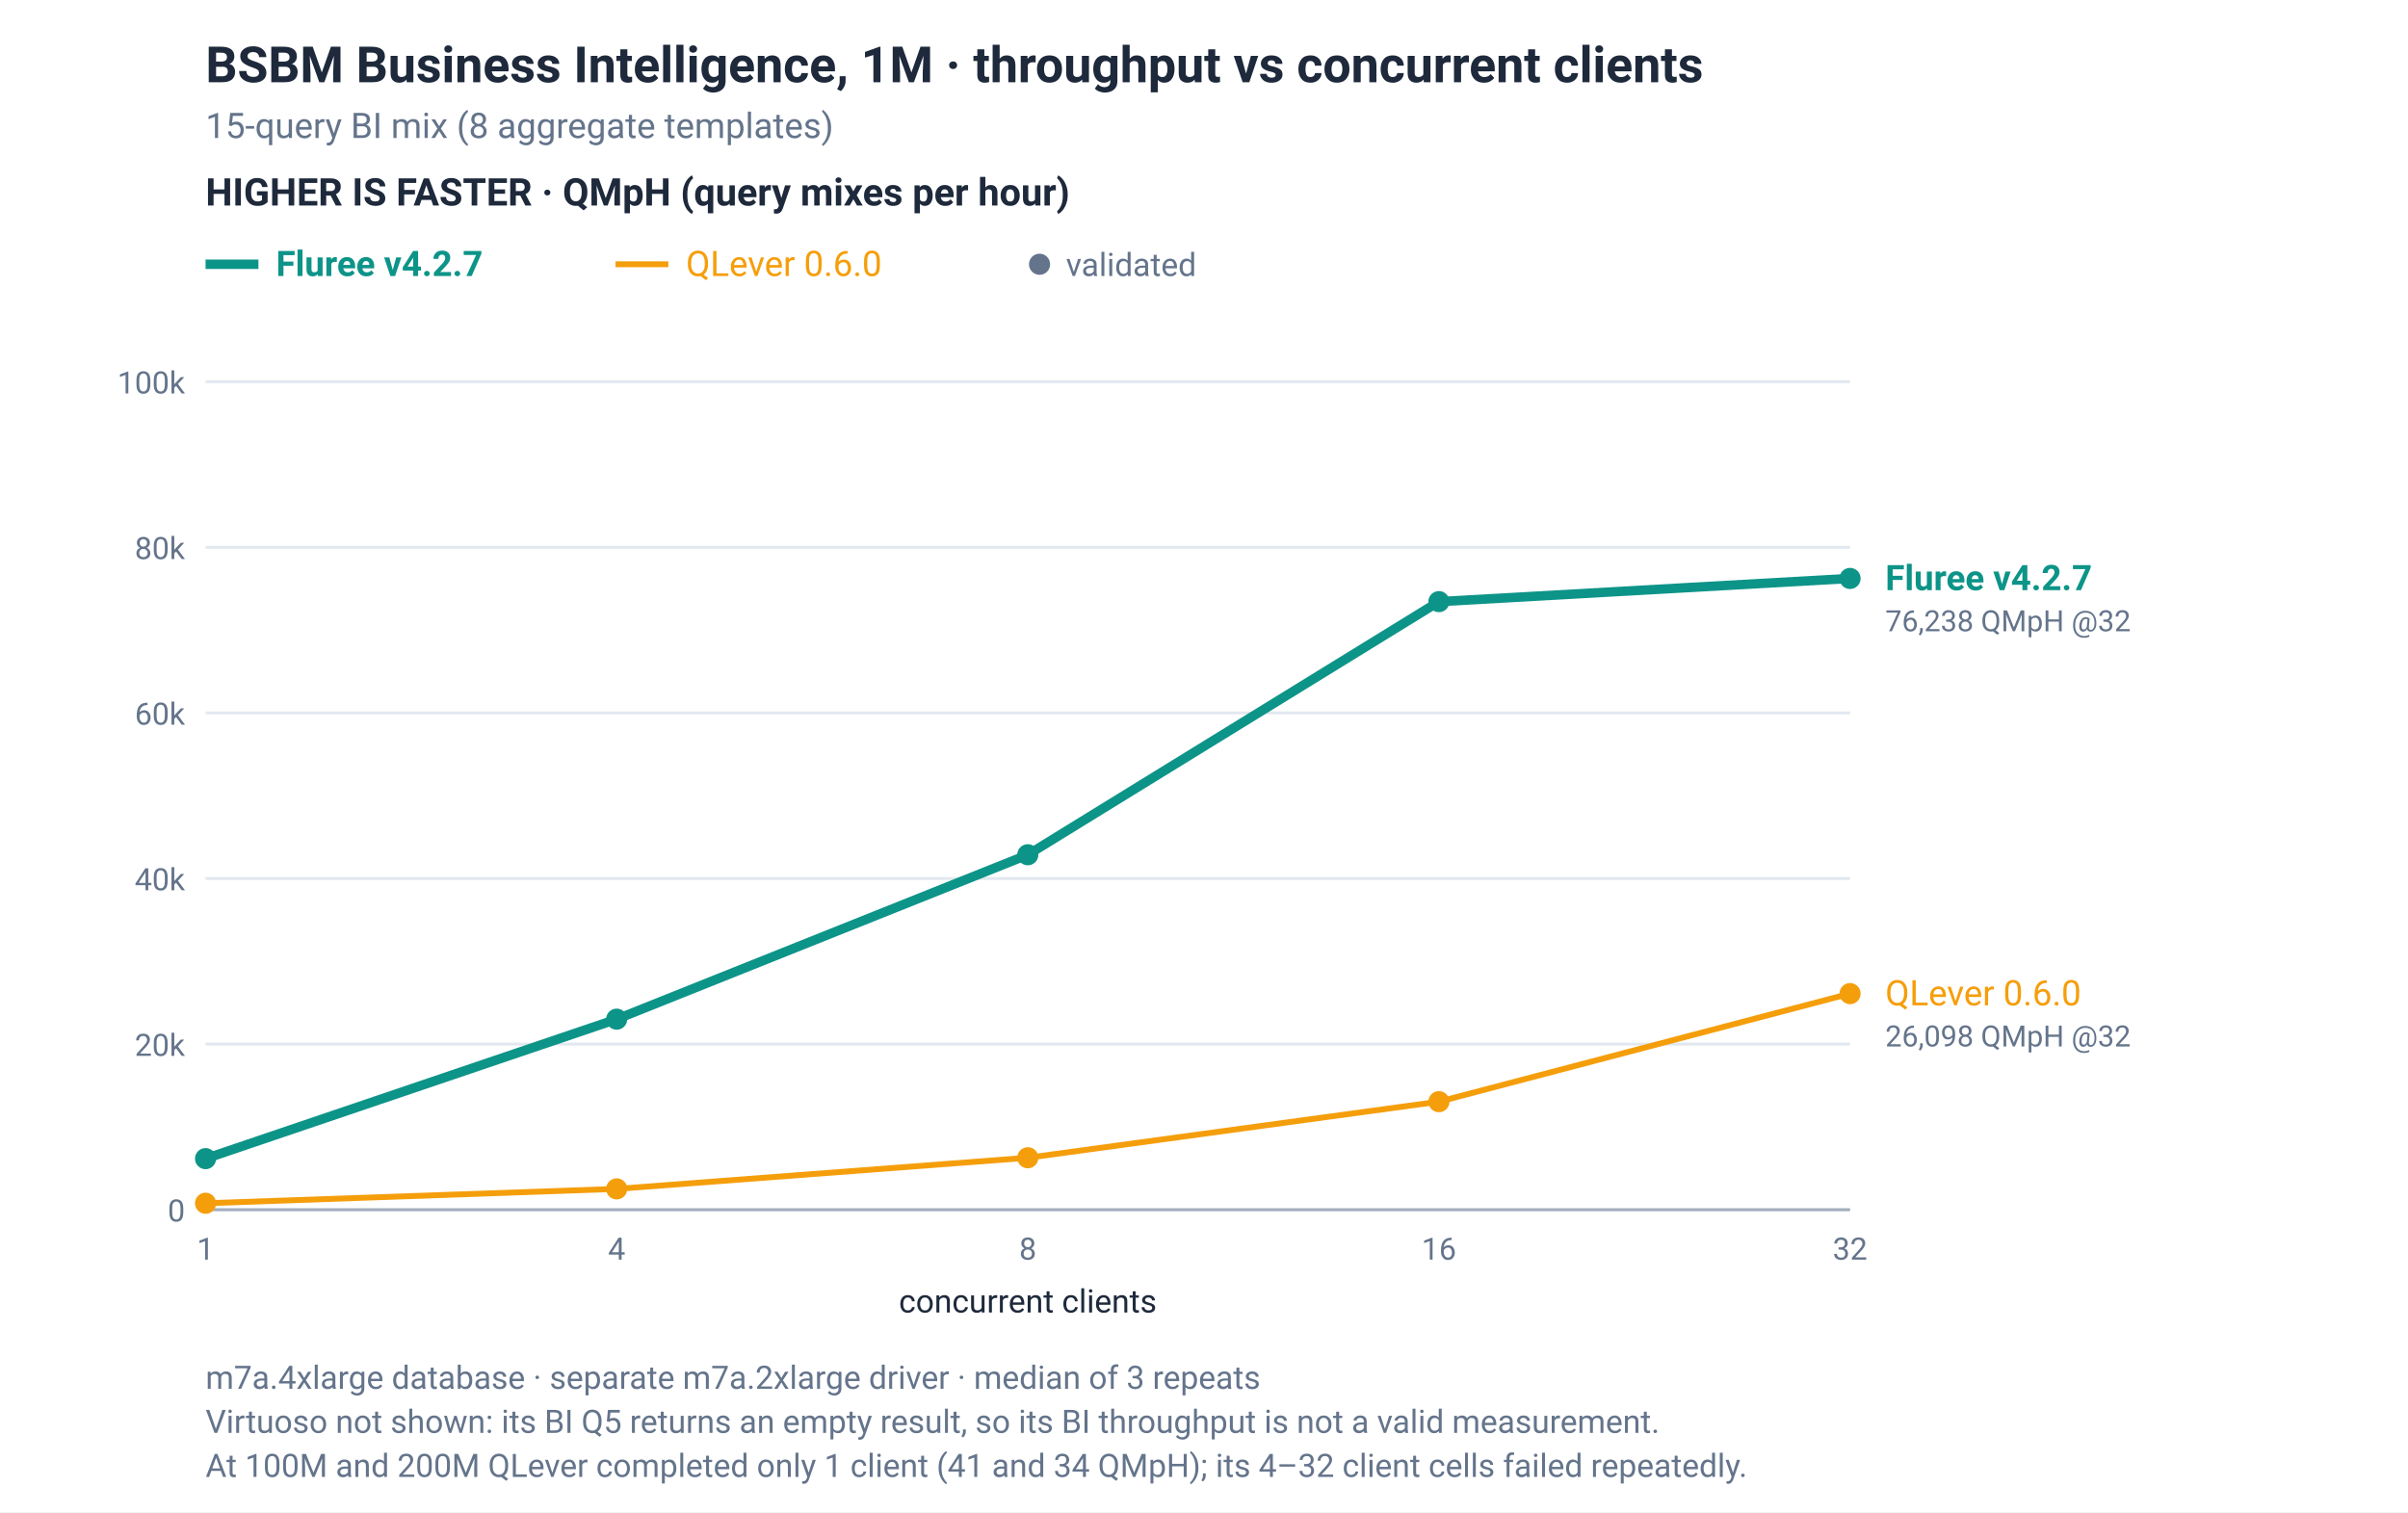
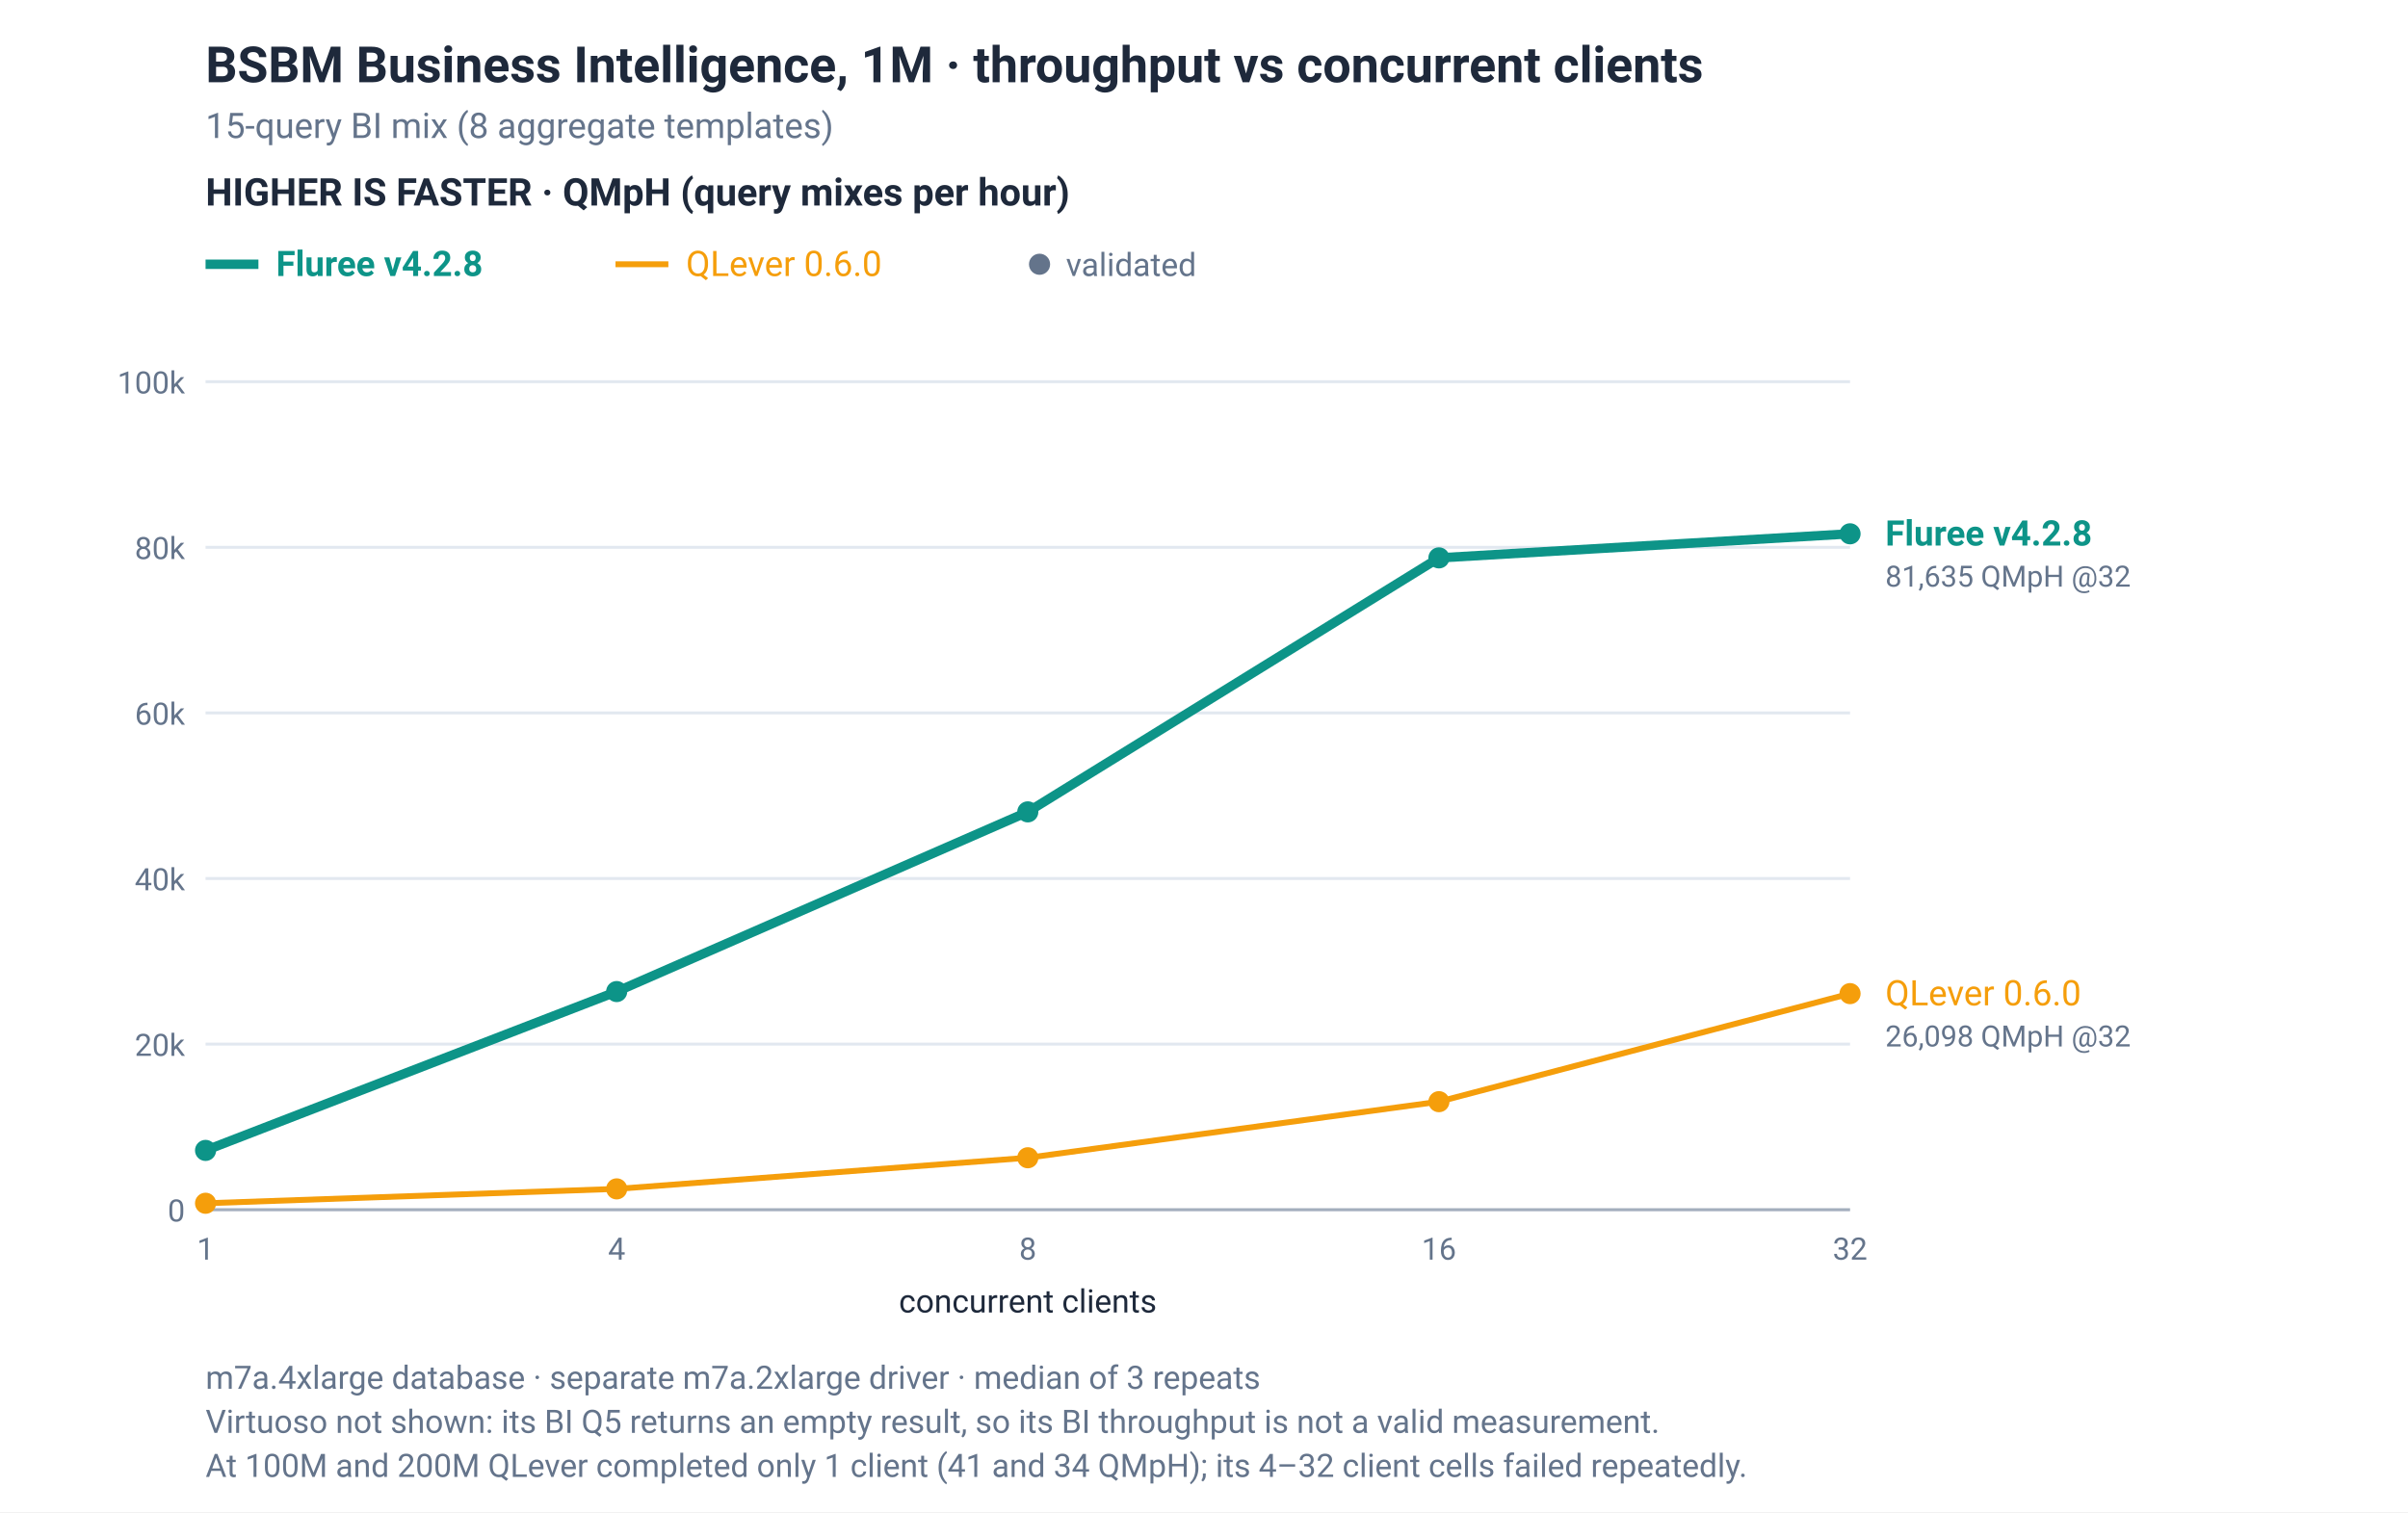
<svg xmlns="http://www.w3.org/2000/svg" width="820" height="515" viewBox="0 0 820 515" font-family="-apple-system,Segoe UI,Roboto,Helvetica,Arial,sans-serif">
  <rect width="820" height="515" fill="white" />
  <text x="70" y="28" font-size="17" font-weight="700" fill="#1e293b">BSBM Business Intelligence, 1M · throughput vs concurrent clients</text>
  <text x="70" y="47" font-size="12" fill="#64748b">15-query BI mix (8 aggregate templates)</text>
  <text x="70" y="70" font-size="13" font-weight="700" fill="#1e293b">HIGHER IS FASTER · QMpH (query mixes per hour)</text>
  <line x1="70" y1="90" x2="88" y2="90" stroke="#0d9488" stroke-width="3.2" />
-   <text x="94" y="94" font-size="12" font-weight="700" fill="#0d9488">Fluree v4.2.7</text>
+   <text x="94" y="94" font-size="12" font-weight="700" fill="#0d9488">Fluree v4.2.8</text>
  <line x1="209.6" y1="90" x2="227.6" y2="90" stroke="#f59e0b" stroke-width="2" />
  <text x="233.6" y="94" font-size="12" font-weight="400" fill="#f59e0b">QLever 0.6.0</text>
  <circle cx="354.0" cy="90" r="3.6" fill="#64748b" />
  <text x="363.0" y="94" font-size="11" fill="#64748b">validated</text>
  <line x1="70" y1="412.0" x2="630" y2="412.0" stroke="#e2e8f0" />
  <text x="63" y="416.0" font-size="10.5" fill="#64748b" text-anchor="end">0</text>
  <line x1="70" y1="355.6" x2="630" y2="355.6" stroke="#e2e8f0" />
  <text x="63" y="359.6" font-size="10.5" fill="#64748b" text-anchor="end">20k</text>
  <line x1="70" y1="299.2" x2="630" y2="299.2" stroke="#e2e8f0" />
  <text x="63" y="303.2" font-size="10.5" fill="#64748b" text-anchor="end">40k</text>
  <line x1="70" y1="242.8" x2="630" y2="242.8" stroke="#e2e8f0" />
  <text x="63" y="246.8" font-size="10.5" fill="#64748b" text-anchor="end">60k</text>
  <line x1="70" y1="186.4" x2="630" y2="186.4" stroke="#e2e8f0" />
  <text x="63" y="190.4" font-size="10.5" fill="#64748b" text-anchor="end">80k</text>
  <line x1="70" y1="130.0" x2="630" y2="130.0" stroke="#e2e8f0" />
  <text x="63" y="134.0" font-size="10.5" fill="#64748b" text-anchor="end">100k</text>
  <line x1="70" y1="412" x2="630" y2="412" stroke="#64748b" stroke-opacity="0.5" />
  <text x="70.0" y="429" font-size="10.5" fill="#64748b" text-anchor="middle">1</text>
  <text x="210.0" y="429" font-size="10.5" fill="#64748b" text-anchor="middle">4</text>
  <text x="350.0" y="429" font-size="10.5" fill="#64748b" text-anchor="middle">8</text>
  <text x="490.0" y="429" font-size="10.5" fill="#64748b" text-anchor="middle">16</text>
  <text x="630.0" y="429" font-size="10.5" fill="#64748b" text-anchor="middle">32</text>
  <text x="350.0" y="447" font-size="11" fill="#1e293b" text-anchor="middle">concurrent clients</text>
  <line x1="70.0" y1="409.8" x2="210.0" y2="404.9" stroke="#f59e0b" stroke-width="2" />
  <line x1="210.0" y1="404.9" x2="350.0" y2="394.3" stroke="#f59e0b" stroke-width="2" />
  <line x1="350.0" y1="394.3" x2="490.0" y2="375.2" stroke="#f59e0b" stroke-width="2" />
  <line x1="490.0" y1="375.2" x2="630.0" y2="338.4" stroke="#f59e0b" stroke-width="2" />
  <circle cx="70.0" cy="409.8" r="3.6" fill="#f59e0b" />
  <circle cx="210.0" cy="404.9" r="3.6" fill="#f59e0b" />
  <circle cx="350.0" cy="394.3" r="3.6" fill="#f59e0b" />
  <circle cx="490.0" cy="375.2" r="3.6" fill="#f59e0b" />
  <circle cx="630.0" cy="338.4" r="3.6" fill="#f59e0b" />
-   <line x1="70.0" y1="394.6" x2="210.0" y2="347.1" stroke="#0d9488" stroke-width="3.2" />
-   <line x1="210.0" y1="347.1" x2="350.0" y2="291.1" stroke="#0d9488" stroke-width="3.2" />
-   <line x1="350.0" y1="291.1" x2="490.0" y2="204.9" stroke="#0d9488" stroke-width="3.2" />
-   <line x1="490.0" y1="204.9" x2="630.0" y2="197.0" stroke="#0d9488" stroke-width="3.2" />
-   <circle cx="70.0" cy="394.6" r="3.6" fill="#0d9488" />
-   <circle cx="210.0" cy="347.1" r="3.6" fill="#0d9488" />
-   <circle cx="350.0" cy="291.1" r="3.6" fill="#0d9488" />
-   <circle cx="490.0" cy="204.9" r="3.6" fill="#0d9488" />
-   <circle cx="630.0" cy="197.0" r="3.6" fill="#0d9488" />
-   <text x="642" y="201.0" font-size="12" font-weight="700" fill="#0d9488">Fluree v4.2.7</text>
-   <text x="642" y="215.0" font-size="10" fill="#64748b">76,238 QMpH @32</text>
+   <line x1="70.0" y1="391.8" x2="210.0" y2="337.7" stroke="#0d9488" stroke-width="3.2" />
+   <line x1="210.0" y1="337.7" x2="350.0" y2="276.5" stroke="#0d9488" stroke-width="3.2" />
+   <line x1="350.0" y1="276.5" x2="490.0" y2="190.0" stroke="#0d9488" stroke-width="3.2" />
+   <line x1="490.0" y1="190.0" x2="630.0" y2="181.8" stroke="#0d9488" stroke-width="3.2" />
+   <circle cx="70.0" cy="391.8" r="3.6" fill="#0d9488" />
+   <circle cx="210.0" cy="337.7" r="3.6" fill="#0d9488" />
+   <circle cx="350.0" cy="276.5" r="3.6" fill="#0d9488" />
+   <circle cx="490.0" cy="190.0" r="3.6" fill="#0d9488" />
+   <circle cx="630.0" cy="181.8" r="3.6" fill="#0d9488" />
+   <text x="642" y="185.8" font-size="12" font-weight="700" fill="#0d9488">Fluree v4.2.8</text>
+   <text x="642" y="199.8" font-size="10" fill="#64748b">81,635 QMpH @32</text>
  <text x="642" y="342.4" font-size="12" font-weight="400" fill="#f59e0b">QLever 0.6.0</text>
  <text x="642" y="356.4" font-size="10" fill="#64748b">26,098 QMpH @32</text>
  <text x="70" y="503" font-size="11" fill="#64748b">At 100M and 200M QLever completed only 1 client (41 and 34 QMpH); its 4–32 client cells failed repeatedly.</text>
  <text x="70" y="488" font-size="11" fill="#64748b">Virtuoso not shown: its BI Q5 returns an empty result, so its BI throughput is not a valid measurement.</text>
  <text x="70" y="473" font-size="11" fill="#64748b">m7a.4xlarge database · separate m7a.2xlarge driver · median of 3 repeats</text>
</svg>
